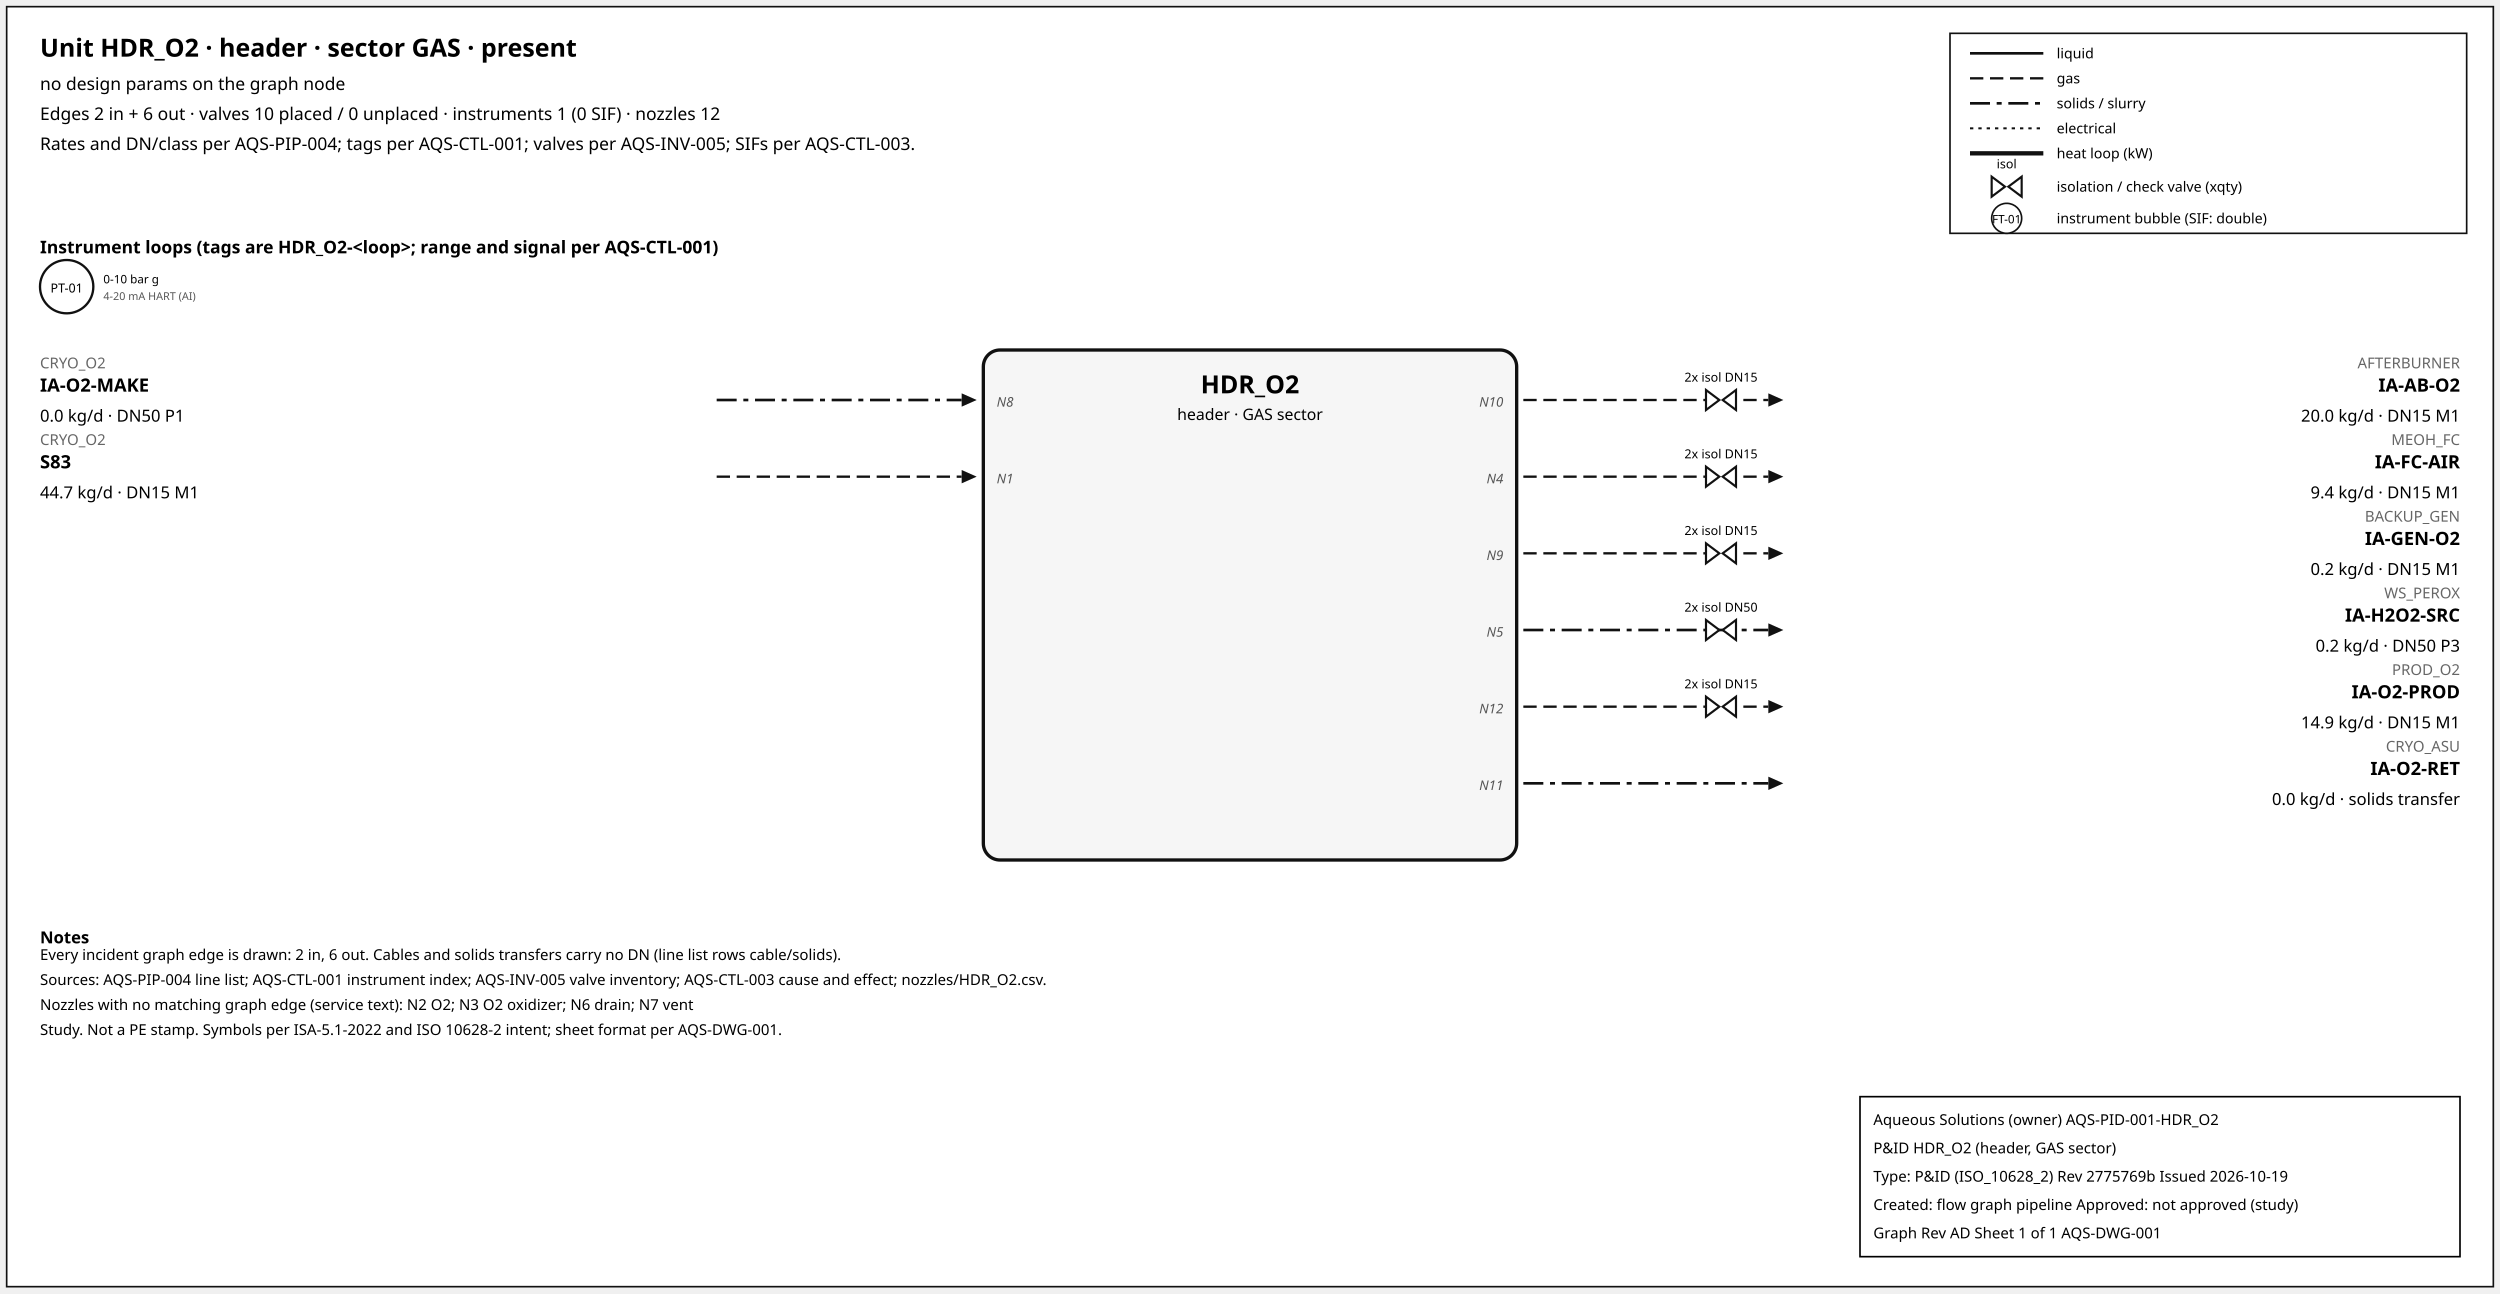
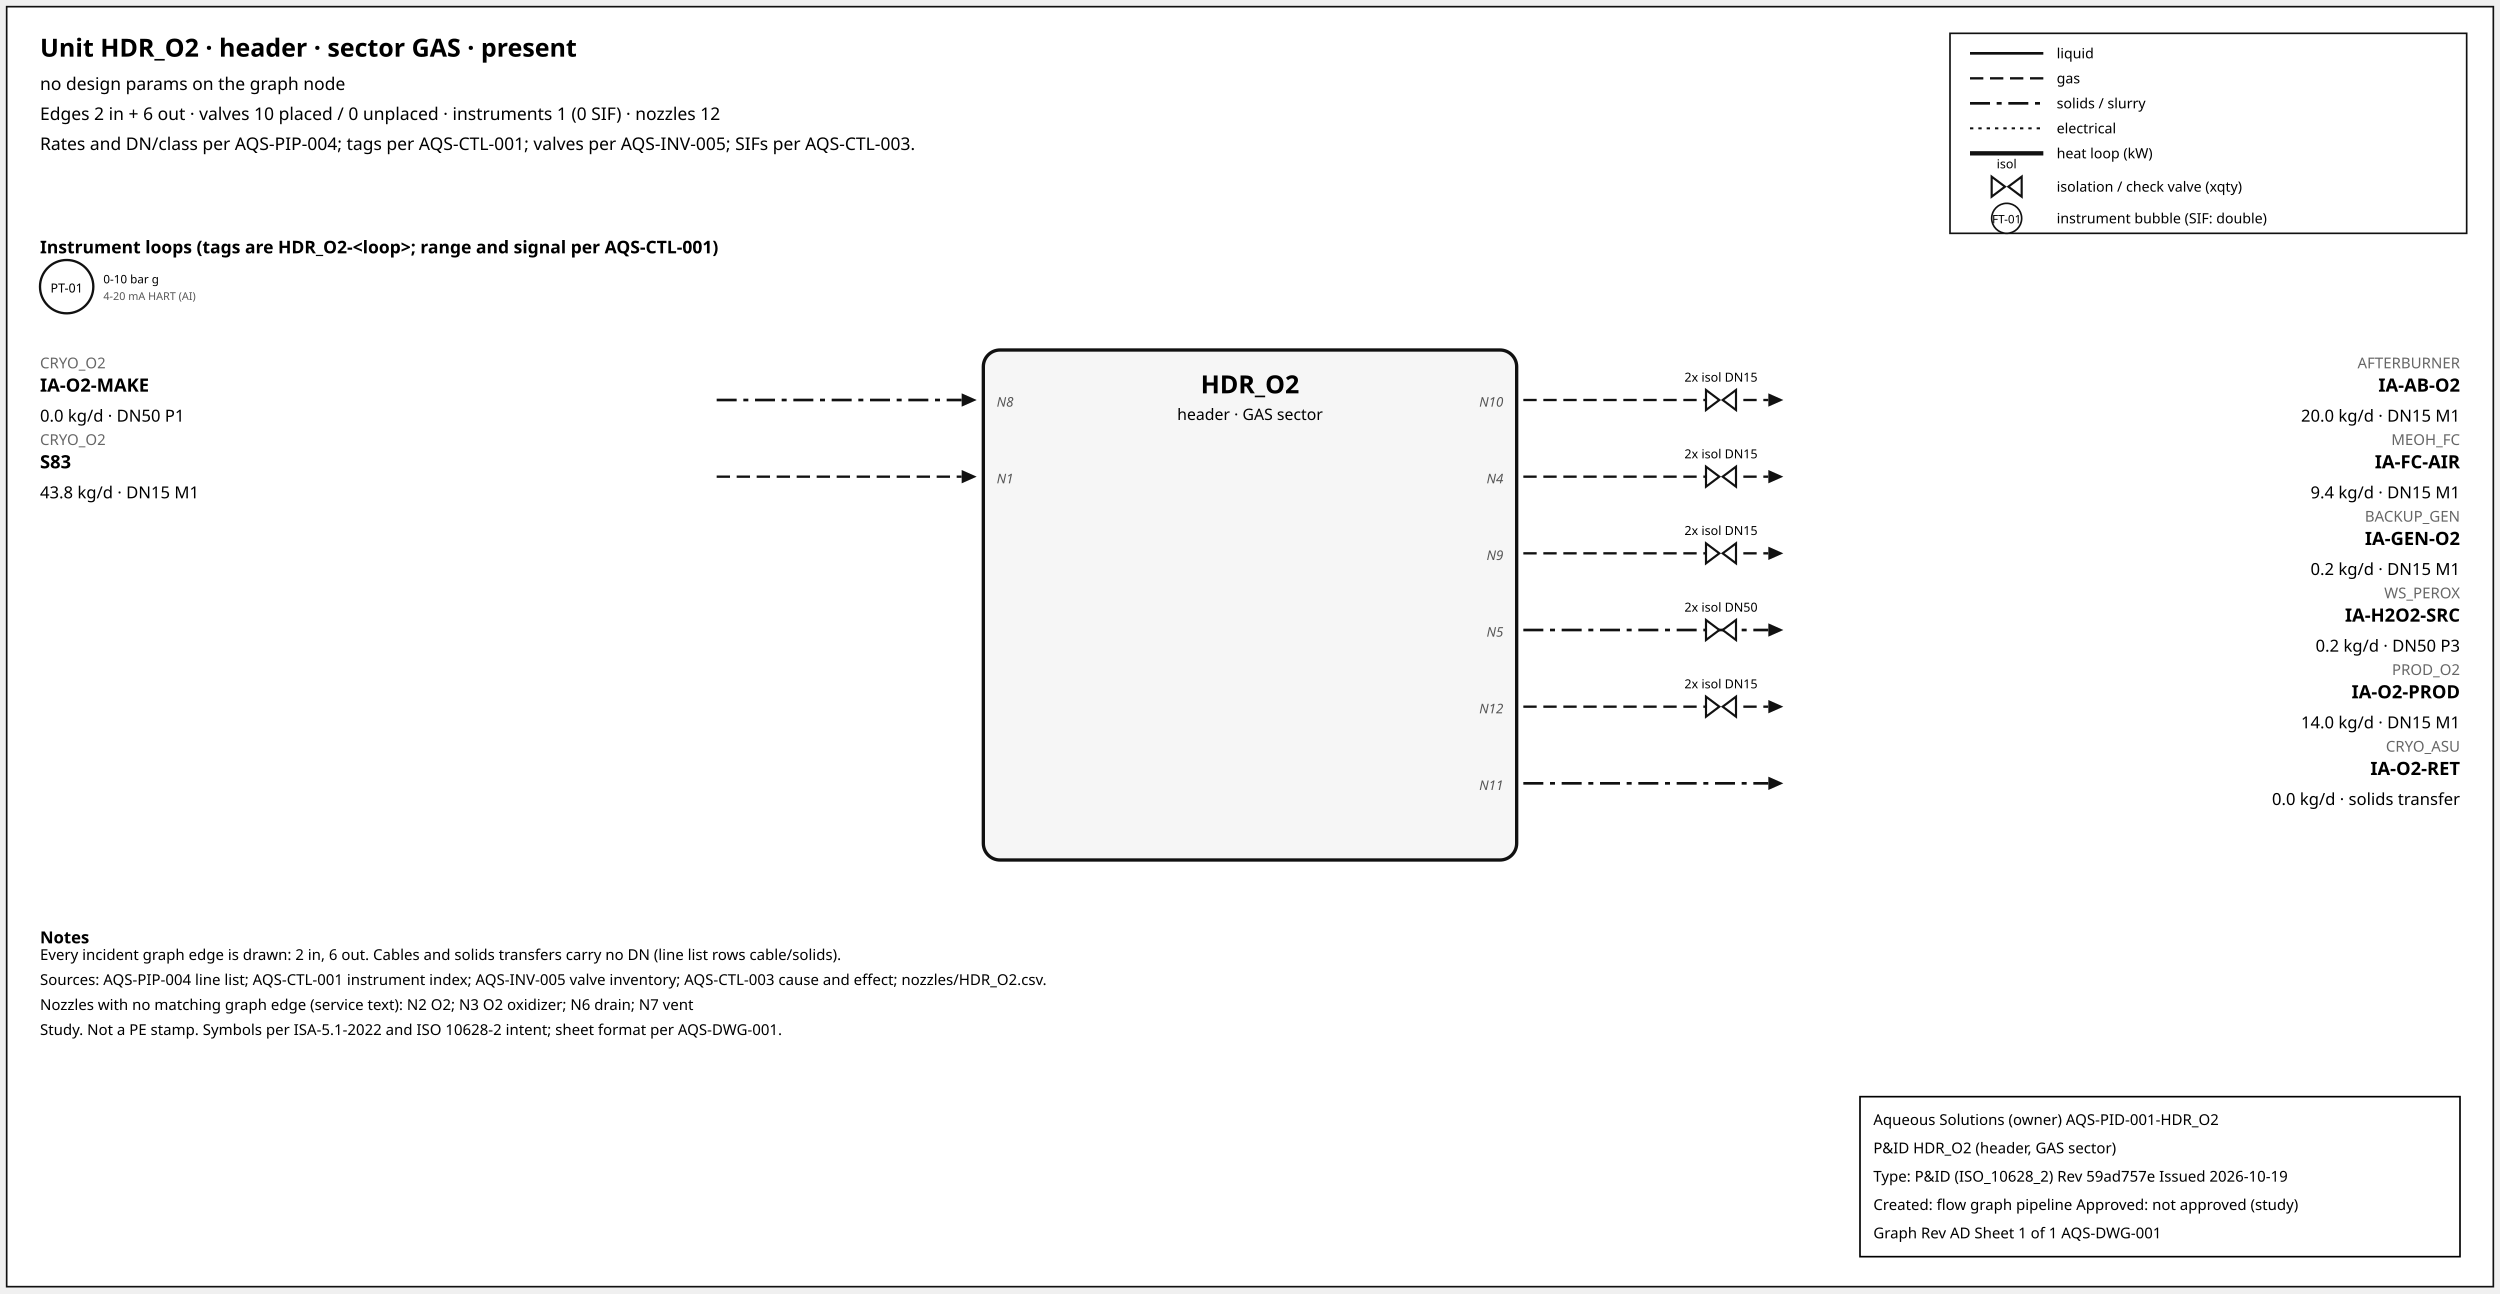
<svg xmlns="http://www.w3.org/2000/svg" width="1500" height="776" font-family="sans-serif">
  <rect x="4" y="4" width="1492" height="768" fill="white" stroke="#111" />
  <text x="24" y="34" font-size="15" font-weight="600">Unit HDR_O2 · header · sector GAS · present</text>
  <text x="24" y="54" font-size="10.5">no design params on the graph node</text>
  <text x="24" y="72" font-size="10.5">Edges 2 in + 6 out · valves 10 placed / 0 unplaced · instruments 1 (0 SIF) · nozzles 12</text>
  <text x="24" y="90" font-size="10.5">Rates and DN/class per AQS-PIP-004; tags per AQS-CTL-001; valves per AQS-INV-005; SIFs per AQS-CTL-003.</text>
  <rect x="1170" y="20" width="310" height="120" fill="white" stroke="#111" />
  <line x1="1182" y1="32" x2="1226" y2="32" stroke="#111" stroke-width="1.6" />
  <text x="1234" y="35" font-size="8.5">liquid</text>
  <line x1="1182" y1="47" x2="1226" y2="47" stroke="#111" stroke-width="1.4" stroke-dasharray="8,4" />
  <text x="1234" y="50" font-size="8.5">gas</text>
  <line x1="1182" y1="62" x2="1226" y2="62" stroke="#111" stroke-width="1.6" stroke-dasharray="12,4,3,4" />
  <text x="1234" y="65" font-size="8.5">solids / slurry</text>
  <line x1="1182" y1="77" x2="1226" y2="77" stroke="#111" stroke-width="1.2" stroke-dasharray="2,3" />
  <text x="1234" y="80" font-size="8.5">electrical</text>
  <line x1="1182" y1="92" x2="1226" y2="92" stroke="#111" stroke-width="2.6" />
  <text x="1234" y="95" font-size="8.5">heat loop (kW)</text>
  <path d="M 1195.0,106 L 1203.0,112 L 1195.0,118 Z M 1213.0,106 L 1205.0,112 L 1213.0,118 Z" fill="white" stroke="#111" stroke-width="1.3" />
  <text x="1204.0" y="101.0" font-size="7.5" text-anchor="middle">isol</text>
  <text x="1234" y="115" font-size="8.5">isolation / check valve (xqty)</text>
  <circle cx="1204" cy="131" r="9" fill="white" stroke="#111" />
  <text x="1204" y="134" font-size="7" text-anchor="middle">FT-01</text>
  <text x="1234" y="134" font-size="8.5">instrument bubble (SIF: double)</text>
  <text x="24" y="152" font-size="10.5" font-weight="600">Instrument loops (tags are HDR_O2-&lt;loop&gt;; range and signal per AQS-CTL-001)</text>
  <circle cx="40" cy="172" r="16" fill="white" stroke="#111" stroke-width="1.4" />
  <text x="40" y="175.5" font-size="7.5" text-anchor="middle">PT-01</text>
  <text x="62" y="170" font-size="7">0-10 bar g</text>
  <text x="62" y="180" font-size="6.5" fill="#555">4-20 mA HART (AI)</text>
  <rect x="590" y="210" width="320" height="306" rx="10" fill="#f6f6f6" stroke="#111" stroke-width="2" />
  <text x="750.0" y="236" font-size="15" font-weight="700" text-anchor="middle">HDR_O2</text>
  <text x="750.0" y="252" font-size="9.5" text-anchor="middle">header · GAS sector</text>
  <line x1="430" y1="240" x2="577" y2="240" stroke="#111" stroke-width="1.6" stroke-dasharray="12,4,3,4" class="edge-in" />
  <polygon points="586,240 577,236 577,244" fill="#111" />
  <text x="24" y="221" font-size="9" fill="#666" text-anchor="start">CRYO_O2</text>
  <text x="24" y="235" font-size="11" font-weight="600" text-anchor="start">IA-O2-MAKE</text>
  <text x="24" y="253" font-size="10" text-anchor="start">0.0 kg/d · DN50 P1</text>
  <text x="598" y="244" font-size="8" font-style="italic" fill="#555" text-anchor="start">N8</text>
  <line x1="430" y1="286" x2="577" y2="286" stroke="#111" stroke-width="1.4" stroke-dasharray="8,4" class="edge-in" />
  <polygon points="586,286 577,282 577,290" fill="#111" />
  <text x="24" y="267" font-size="9" fill="#666" text-anchor="start">CRYO_O2</text>
  <text x="24" y="281" font-size="11" font-weight="600" text-anchor="start">S83</text>
-   <text x="24" y="299" font-size="10" text-anchor="start">44.7 kg/d · DN15 M1</text>
+   <text x="24" y="299" font-size="10" text-anchor="start">43.8 kg/d · DN15 M1</text>
  <text x="598" y="290" font-size="8" font-style="italic" fill="#555" text-anchor="start">N1</text>
  <line x1="914" y1="240" x2="1061" y2="240" stroke="#111" stroke-width="1.4" stroke-dasharray="8,4" class="edge-out" />
  <polygon points="1070,240 1061,236 1061,244" fill="#111" />
  <text x="1476" y="221" font-size="9" fill="#666" text-anchor="end">AFTERBURNER</text>
  <text x="1476" y="235" font-size="11" font-weight="600" text-anchor="end">IA-AB-O2</text>
  <text x="1476" y="253" font-size="10" text-anchor="end">20.0 kg/d · DN15 M1</text>
  <text x="902" y="244" font-size="8" font-style="italic" fill="#555" text-anchor="end">N10</text>
  <path d="M 1023.6,234 L 1031.6,240 L 1023.6,246 Z M 1041.6,234 L 1033.6,240 L 1041.6,246 Z" fill="white" stroke="#111" stroke-width="1.3" />
  <text x="1032.6" y="229.0" font-size="7.5" text-anchor="middle">2x isol DN15</text>
  <line x1="914" y1="286" x2="1061" y2="286" stroke="#111" stroke-width="1.4" stroke-dasharray="8,4" class="edge-out" />
  <polygon points="1070,286 1061,282 1061,290" fill="#111" />
  <text x="1476" y="267" font-size="9" fill="#666" text-anchor="end">MEOH_FC</text>
  <text x="1476" y="281" font-size="11" font-weight="600" text-anchor="end">IA-FC-AIR</text>
  <text x="1476" y="299" font-size="10" text-anchor="end">9.4 kg/d · DN15 M1</text>
  <text x="902" y="290" font-size="8" font-style="italic" fill="#555" text-anchor="end">N4</text>
  <path d="M 1023.6,280 L 1031.6,286 L 1023.6,292 Z M 1041.6,280 L 1033.6,286 L 1041.6,292 Z" fill="white" stroke="#111" stroke-width="1.3" />
  <text x="1032.6" y="275.0" font-size="7.5" text-anchor="middle">2x isol DN15</text>
  <line x1="914" y1="332" x2="1061" y2="332" stroke="#111" stroke-width="1.4" stroke-dasharray="8,4" class="edge-out" />
  <polygon points="1070,332 1061,328 1061,336" fill="#111" />
  <text x="1476" y="313" font-size="9" fill="#666" text-anchor="end">BACKUP_GEN</text>
  <text x="1476" y="327" font-size="11" font-weight="600" text-anchor="end">IA-GEN-O2</text>
  <text x="1476" y="345" font-size="10" text-anchor="end">0.2 kg/d · DN15 M1</text>
  <text x="902" y="336" font-size="8" font-style="italic" fill="#555" text-anchor="end">N9</text>
  <path d="M 1023.6,326 L 1031.6,332 L 1023.6,338 Z M 1041.6,326 L 1033.6,332 L 1041.6,338 Z" fill="white" stroke="#111" stroke-width="1.3" />
  <text x="1032.6" y="321.0" font-size="7.5" text-anchor="middle">2x isol DN15</text>
  <line x1="914" y1="378" x2="1061" y2="378" stroke="#111" stroke-width="1.6" stroke-dasharray="12,4,3,4" class="edge-out" />
  <polygon points="1070,378 1061,374 1061,382" fill="#111" />
  <text x="1476" y="359" font-size="9" fill="#666" text-anchor="end">WS_PEROX</text>
  <text x="1476" y="373" font-size="11" font-weight="600" text-anchor="end">IA-H2O2-SRC</text>
  <text x="1476" y="391" font-size="10" text-anchor="end">0.2 kg/d · DN50 P3</text>
  <text x="902" y="382" font-size="8" font-style="italic" fill="#555" text-anchor="end">N5</text>
  <path d="M 1023.6,372 L 1031.6,378 L 1023.6,384 Z M 1041.6,372 L 1033.6,378 L 1041.6,384 Z" fill="white" stroke="#111" stroke-width="1.3" />
  <text x="1032.6" y="367.0" font-size="7.5" text-anchor="middle">2x isol DN50</text>
  <line x1="914" y1="424" x2="1061" y2="424" stroke="#111" stroke-width="1.4" stroke-dasharray="8,4" class="edge-out" />
  <polygon points="1070,424 1061,420 1061,428" fill="#111" />
  <text x="1476" y="405" font-size="9" fill="#666" text-anchor="end">PROD_O2</text>
  <text x="1476" y="419" font-size="11" font-weight="600" text-anchor="end">IA-O2-PROD</text>
-   <text x="1476" y="437" font-size="10" text-anchor="end">14.9 kg/d · DN15 M1</text>
+   <text x="1476" y="437" font-size="10" text-anchor="end">14.0 kg/d · DN15 M1</text>
  <text x="902" y="428" font-size="8" font-style="italic" fill="#555" text-anchor="end">N12</text>
  <path d="M 1023.6,418 L 1031.6,424 L 1023.6,430 Z M 1041.6,418 L 1033.6,424 L 1041.6,430 Z" fill="white" stroke="#111" stroke-width="1.3" />
  <text x="1032.6" y="413.0" font-size="7.5" text-anchor="middle">2x isol DN15</text>
  <line x1="914" y1="470" x2="1061" y2="470" stroke="#111" stroke-width="1.6" stroke-dasharray="12,4,3,4" class="edge-out" />
  <polygon points="1070,470 1061,466 1061,474" fill="#111" />
  <text x="1476" y="451" font-size="9" fill="#666" text-anchor="end">CRYO_ASU</text>
  <text x="1476" y="465" font-size="11" font-weight="600" text-anchor="end">IA-O2-RET</text>
  <text x="1476" y="483" font-size="10" text-anchor="end">0.0 kg/d · solids transfer</text>
  <text x="902" y="474" font-size="8" font-style="italic" fill="#555" text-anchor="end">N11</text>
  <text x="24" y="566" font-size="10" font-weight="600">Notes</text>
  <text x="24" y="576" font-size="9">Every incident graph edge is drawn: 2 in, 6 out. Cables and solids transfers carry no DN (line list rows cable/solids).</text>
  <text x="24" y="591" font-size="9">Sources: AQS-PIP-004 line list; AQS-CTL-001 instrument index; AQS-INV-005 valve inventory; AQS-CTL-003 cause and effect; nozzles/HDR_O2.csv.</text>
  <text x="24" y="606" font-size="9">Nozzles with no matching graph edge (service text): N2 O2; N3 O2 oxidizer; N6 drain; N7 vent</text>
  <text x="24" y="621" font-size="9">Study. Not a PE stamp. Symbols per ISA-5.1-2022 and ISO 10628-2 intent; sheet format per AQS-DWG-001.</text>
  <g id="aqs-title-block">
    <rect x="1116" y="658" width="360" height="96" fill="white" stroke="black" stroke-width="1" />
    <text x="1124" y="675" font-size="9">Aqueous Solutions (owner)   AQS-PID-001-HDR_O2</text>
    <text x="1124" y="692" font-size="9">P&amp;ID HDR_O2 (header, GAS sector)</text>
-     <text x="1124" y="709" font-size="9">Type: P&amp;ID (ISO_10628_2)   Rev 2775769b   Issued 2026-10-19</text>
+     <text x="1124" y="709" font-size="9">Type: P&amp;ID (ISO_10628_2)   Rev 59ad757e   Issued 2026-10-19</text>
    <text x="1124" y="726" font-size="9">Created: flow graph pipeline   Approved: not approved (study)</text>
    <text x="1124" y="743" font-size="9">Graph Rev AD   Sheet 1 of 1   AQS-DWG-001</text>
  </g>
</svg>
